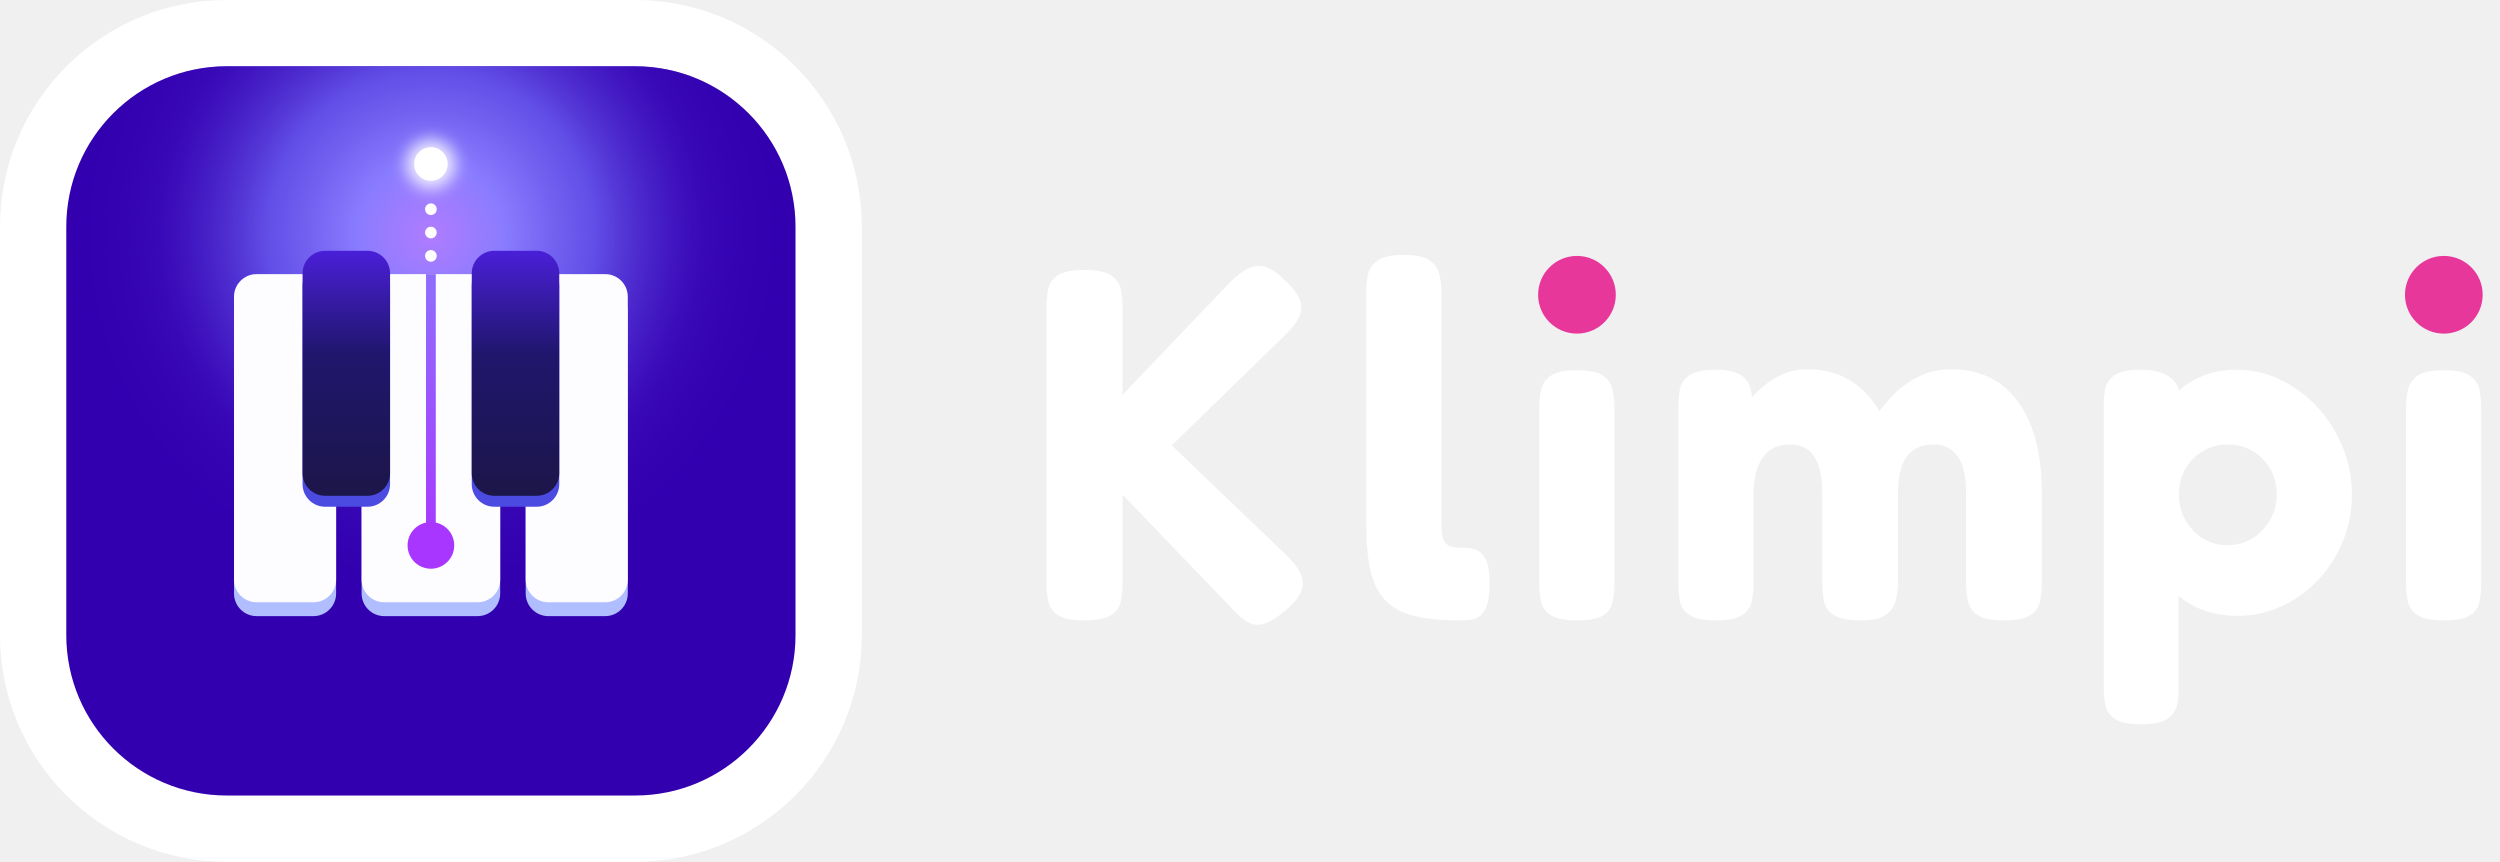
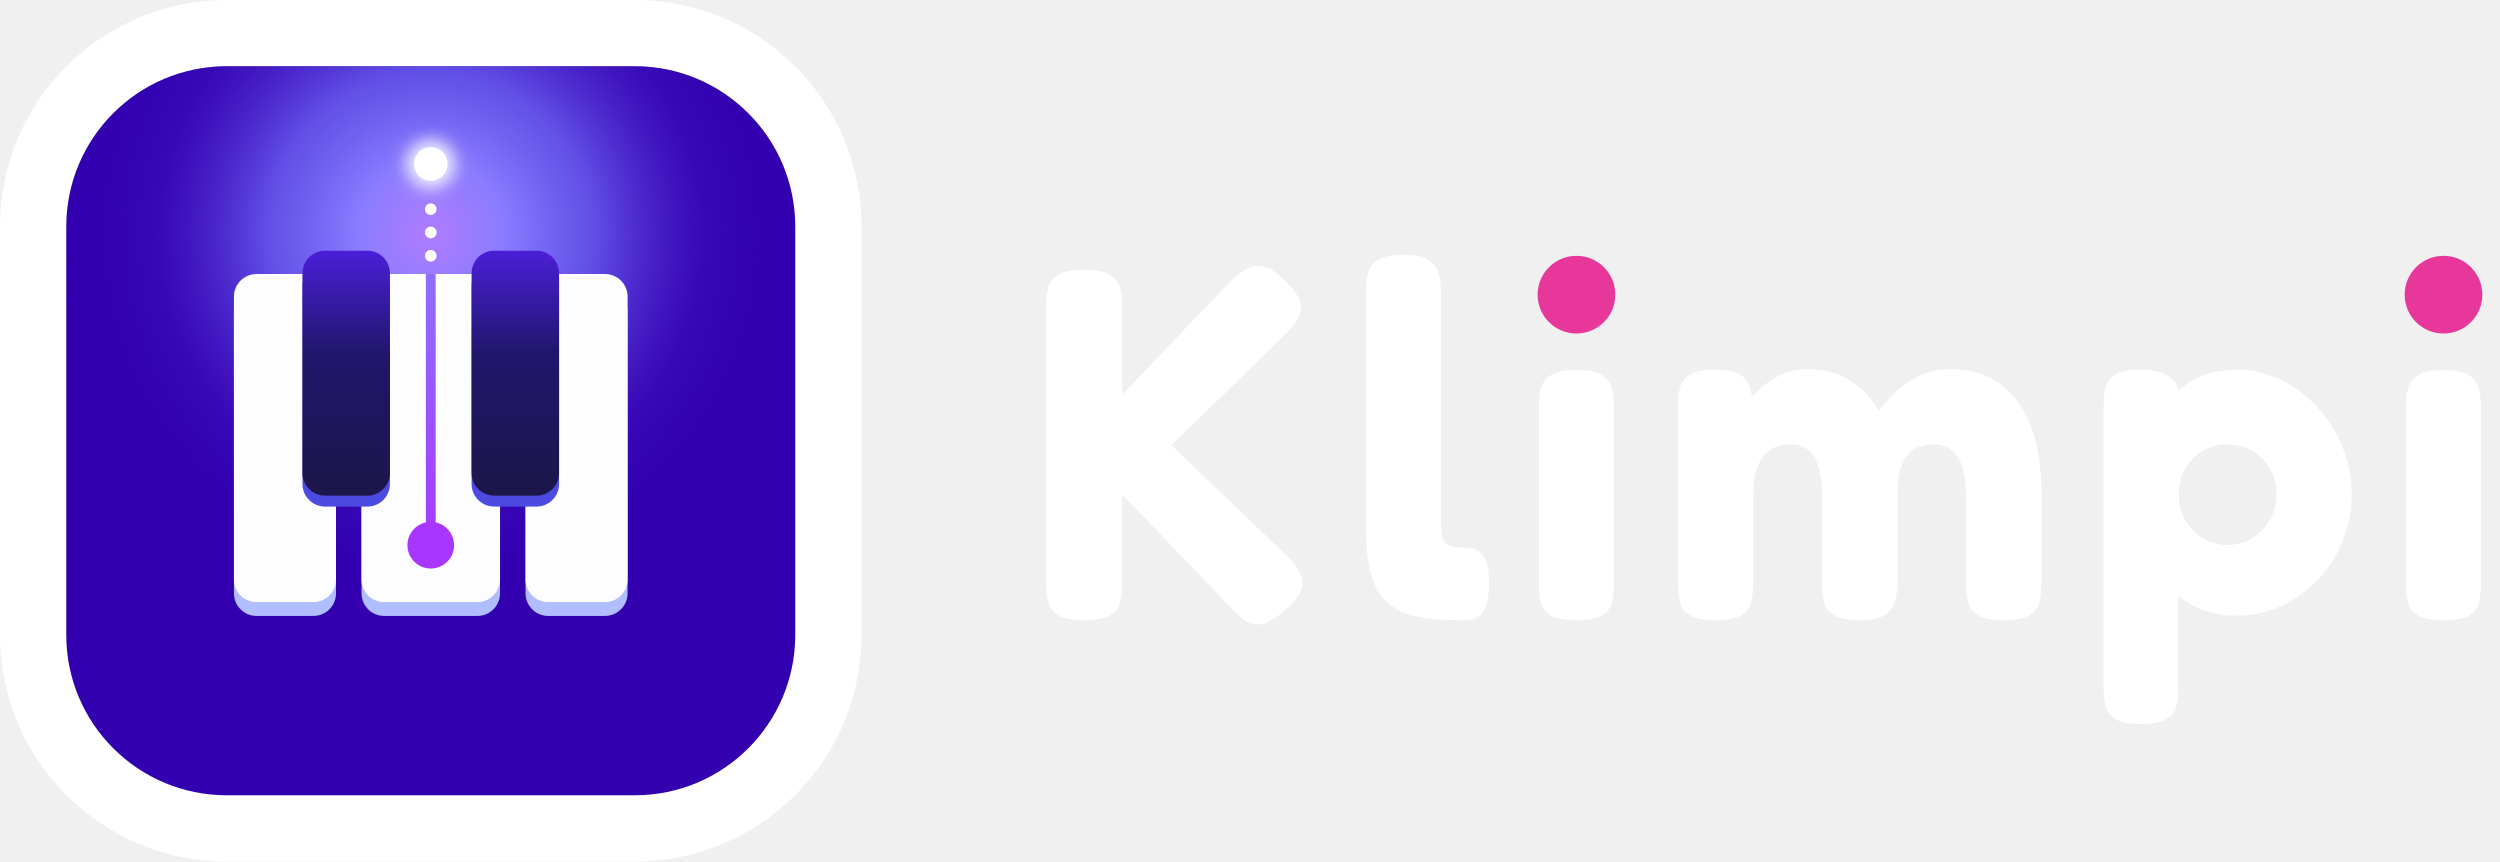
- <svg xmlns="http://www.w3.org/2000/svg" width="219.41" height="75.64" viewBox="0 0 219.41 75.64" role="img" aria-label="Klimpi">
+ <svg xmlns="http://www.w3.org/2000/svg" width="219.48" height="75.64" viewBox="0 0 219.48 75.64" role="img" aria-label="Klimpi">
  <g transform="scale(0.64)">
    <defs>
      <radialGradient id="pg" cx="50" cy="23" r="50" gradientUnits="userSpaceOnUse">
        <stop offset="0" stop-color="#b07cff" />
        <stop offset=".2" stop-color="#8a7cff" />
        <stop offset=".45" stop-color="#6a5cf0" stop-opacity=".85" />
        <stop offset=".75" stop-color="#4012c0" stop-opacity=".45" />
        <stop offset="1" stop-color="#3200af" stop-opacity="0" />
      </radialGradient>
      <linearGradient id="pb" x1="0" y1="0" x2="0" y2="1">
        <stop offset="0" stop-color="#4a1fd8" />
        <stop offset=".42" stop-color="#20166d" />
        <stop offset="1" stop-color="#1c1649" />
      </linearGradient>
      <linearGradient id="pl" x1="0" y1="0" x2="0" y2="1">
        <stop offset="0" stop-color="#8f6efe" />
        <stop offset="1" stop-color="#a739fe" />
      </linearGradient>
      <filter id="ph" x="-2" y="-2" width="5" height="5">
        <feGaussianBlur stdDeviation="1.1" />
      </filter>
      <filter id="ps" x="-.1" y="-.3" width="1.2" height="1.8">
        <feDropShadow dx="0" dy=".7" stdDeviation=".8" flood-color="#12004a" flood-opacity=".45" />
      </filter>
    </defs>
    <rect width="118.18" height="118.18" rx="31.09" fill="#fff" />
    <g transform="translate(9.09 9.09)">
      <rect width="100" height="100" rx="22" fill="#3200af" />
      <rect width="100" height="100" rx="22" fill="url(#pg)" />
      <rect x="23" y="30.5" width="14" height="44.9" rx="3.1" fill="#b0bdff" />
      <rect x="23" y="28.5" width="14" height="45" rx="3.1" fill="#fdfdff" />
      <rect x="40.5" y="30.5" width="19" height="44.9" rx="3.1" fill="#b0bdff" />
      <rect x="40.5" y="28.5" width="19" height="45" rx="3.1" fill="#fdfdff" />
      <rect x="63" y="30.5" width="14" height="44.9" rx="3.1" fill="#b0bdff" />
      <rect x="63" y="28.5" width="14" height="45" rx="3.1" fill="#fdfdff" />
      <rect x="49.33" y="28.5" width="1.34" height="37" fill="url(#pl)" />
      <circle cx="50" cy="65.7" r="3.2" fill="#a836fe" />
      <rect x="32.4" y="27" width="12" height="33.4" rx="3.1" fill="#4b4be2" />
      <rect x="32.4" y="25.3" width="12" height="33.6" rx="3.1" fill="url(#pb)" />
      <rect x="55.6" y="27" width="12" height="33.4" rx="3.1" fill="#4b4be2" />
      <rect x="55.6" y="25.3" width="12" height="33.6" rx="3.1" fill="url(#pb)" />
      <circle cx="50" cy="13.4" r="3.4" fill="#fff" opacity=".85" filter="url(#ph)" />
      <circle cx="50" cy="13.4" r="2.3" fill="#fff" />
      <circle cx="50" cy="19.6" r=".8" fill="#fff" />
      <circle cx="50" cy="22.8" r=".8" fill="#fff" />
      <circle cx="50" cy="26" r=".8" fill="#fff" />
    </g>
  </g>
-   <path fill="#fff" d="M95.14 54.45Q93.55 54.45 92.85 53.99Q92.14 53.53 91.99 52.73Q91.84 51.94 91.84 51.11L91.84 26.99Q91.84 26.16 91.99 25.39Q92.14 24.62 92.85 24.16Q93.55 23.69 95.18 23.69Q96.85 23.69 97.53 24.18Q98.22 24.66 98.37 25.41Q98.52 26.16 98.52 27.04L98.52 34.65L107.94 24.79Q108.82 23.91 109.55 23.56Q110.27 23.21 111.04 23.43Q111.81 23.65 112.69 24.53Q114.19 25.89 114.21 26.93Q114.23 27.96 112.96 29.24L102.84 39.09L113.04 48.86Q114.41 50.23 114.34 51.3Q114.28 52.38 112.78 53.61Q111.72 54.49 110.95 54.74Q110.18 54.98 109.52 54.6Q108.86 54.23 108.03 53.31L98.52 43.41L98.52 51.15Q98.52 51.99 98.37 52.76Q98.22 53.53 97.51 53.99Q96.81 54.45 95.14 54.45ZM128.27 54.45Q126.46 54.45 125.08 54.25Q123.69 54.05 122.7 53.53Q121.71 53 121.1 52.07Q120.48 51.15 120.19 49.68Q119.91 48.2 119.91 46.05L119.91 25.72Q119.91 24.84 120.06 24.09Q120.22 23.34 120.92 22.86Q121.62 22.37 123.21 22.37Q124.79 22.37 125.47 22.86Q126.16 23.34 126.33 24.09Q126.51 24.84 126.51 25.72L126.51 45.74Q126.51 46.44 126.57 46.9Q126.64 47.37 126.84 47.63Q127.04 47.89 127.39 47.98Q127.74 48.07 128.31 48.07Q128.84 48.07 129.39 48.2Q129.94 48.33 130.34 48.99Q130.73 49.65 130.73 51.19Q130.73 52.78 130.34 53.48Q129.94 54.19 129.39 54.32Q128.84 54.45 128.27 54.45ZM138.39 54.45Q136.8 54.45 136.1 53.99Q135.4 53.53 135.24 52.76Q135.09 51.99 135.09 51.15L135.09 35.79Q135.09 34.91 135.26 34.17Q135.44 33.42 136.12 32.96Q136.8 32.49 138.43 32.49Q140.02 32.49 140.7 32.98Q141.38 33.46 141.53 34.21Q141.69 34.96 141.69 35.88L141.69 51.19Q141.69 52.03 141.53 52.8Q141.38 53.57 140.7 54.01Q140.02 54.45 138.39 54.45ZM150.55 54.45Q148.97 54.45 148.27 53.97Q147.56 53.48 147.43 52.73Q147.3 51.99 147.3 51.11L147.3 35.71Q147.3 34.83 147.45 34.1Q147.61 33.37 148.31 32.91Q149.01 32.45 150.64 32.45Q152.27 32.45 153.02 33.09Q153.77 33.73 153.77 35.18L153.19 35.66Q153.28 35.44 153.72 34.91Q154.16 34.39 154.87 33.81Q155.57 33.24 156.52 32.82Q157.46 32.41 158.56 32.41Q160.01 32.41 161.18 32.82Q162.35 33.24 163.29 34.06Q164.24 34.87 164.94 36.1Q165.56 35.22 166.44 34.39Q167.32 33.55 168.53 32.98Q169.74 32.41 171.23 32.41Q173.79 32.41 175.57 33.7Q177.35 35 178.27 37.42Q179.2 39.84 179.2 43.27L179.2 51.15Q179.2 51.99 179.04 52.76Q178.89 53.53 178.19 53.99Q177.48 54.45 175.85 54.45Q174.23 54.45 173.54 53.97Q172.86 53.48 172.71 52.71Q172.55 51.94 172.55 51.11L172.55 43.23Q172.55 41.87 172.25 40.94Q171.94 40.02 171.3 39.51Q170.66 39.01 169.69 39.01Q168.68 39.01 167.98 39.47Q167.27 39.93 166.92 40.88Q166.57 41.82 166.57 43.27L166.57 51.15Q166.57 52.03 166.35 52.8Q166.13 53.57 165.4 54.03Q164.68 54.49 163.09 54.45Q161.51 54.41 160.85 53.92Q160.19 53.44 160.06 52.67Q159.93 51.9 159.93 51.11L159.93 43.23Q159.93 41.87 159.62 40.92Q159.31 39.97 158.69 39.49Q158.08 39.01 157.07 39.01Q155.97 39.01 155.26 39.58Q154.56 40.15 154.23 41.1Q153.9 42.04 153.9 43.23L153.9 51.15Q153.9 52.03 153.74 52.78Q153.59 53.53 152.89 53.99Q152.18 54.45 150.55 54.45ZM196.38 54.05Q194.22 54.05 192.57 53.2Q190.92 52.34 189.85 50.86Q188.77 49.39 188.22 47.45Q187.67 45.52 187.71 43.27Q187.71 41.12 188.28 39.16Q188.86 37.2 189.93 35.68Q191.01 34.17 192.62 33.31Q194.22 32.45 196.38 32.45Q198.32 32.45 200.14 33.33Q201.97 34.21 203.38 35.73Q204.78 37.25 205.6 39.23Q206.41 41.21 206.41 43.41Q206.41 45.61 205.6 47.56Q204.78 49.52 203.38 50.97Q201.97 52.43 200.16 53.24Q198.36 54.05 196.38 54.05ZM187.89 63.56Q186.3 63.56 185.62 63.1Q184.94 62.63 184.79 61.91Q184.63 61.18 184.63 60.35L184.63 35.75Q184.63 34.87 184.76 34.14Q184.9 33.42 185.58 32.93Q186.26 32.45 187.84 32.45Q189.21 32.45 190.02 32.85Q190.84 33.24 191.19 34.08L191.19 60.3Q191.23 61.14 191.06 61.89Q190.88 62.63 190.2 63.1Q189.52 63.56 187.89 63.56ZM195.46 47.85Q196.69 47.85 197.66 47.26Q198.62 46.66 199.22 45.65Q199.81 44.64 199.81 43.41Q199.81 42.13 199.24 41.14Q198.67 40.15 197.7 39.58Q196.73 39.01 195.5 39.01Q194.31 39.01 193.32 39.6Q192.33 40.19 191.78 41.18Q191.23 42.17 191.23 43.41Q191.23 44.64 191.8 45.65Q192.38 46.66 193.34 47.26Q194.31 47.85 195.46 47.85ZM214.46 54.45Q212.88 54.45 212.18 53.99Q211.47 53.53 211.32 52.76Q211.16 51.99 211.16 51.15L211.16 35.79Q211.16 34.91 211.34 34.17Q211.52 33.42 212.2 32.96Q212.88 32.49 214.51 32.49Q216.09 32.49 216.77 32.98Q217.46 33.46 217.61 34.21Q217.76 34.96 217.76 35.88L217.76 51.19Q217.76 52.03 217.61 52.8Q217.46 53.57 216.77 54.01Q216.09 54.45 214.46 54.45Z" />
+   <path fill="#fff" d="M95.14 54.45Q93.55 54.45 92.85 53.99Q92.14 53.53 91.99 52.73Q91.84 51.94 91.84 51.11L91.84 26.99Q91.84 26.16 91.99 25.39Q92.14 24.62 92.85 24.16Q93.55 23.69 95.18 23.69Q96.85 23.69 97.53 24.18Q98.22 24.66 98.37 25.41Q98.52 26.16 98.52 27.04L98.52 34.65L107.94 24.79Q108.82 23.91 109.55 23.56Q110.27 23.21 111.04 23.43Q111.81 23.65 112.69 24.53Q114.19 25.89 114.21 26.93Q114.23 27.96 112.96 29.24L102.84 39.09L113.04 48.86Q114.41 50.23 114.34 51.3Q114.28 52.38 112.78 53.61Q111.72 54.49 110.95 54.74Q110.18 54.98 109.52 54.6Q108.86 54.23 108.03 53.31L98.52 43.41L98.52 51.15Q98.52 51.99 98.37 52.76Q98.22 53.53 97.51 53.99Q96.81 54.45 95.14 54.45ZM128.27 54.45Q126.46 54.45 125.08 54.25Q123.69 54.05 122.7 53.53Q121.71 53 121.1 52.07Q120.48 51.15 120.19 49.68Q119.91 48.2 119.91 46.05L119.91 25.72Q119.91 24.84 120.06 24.09Q120.22 23.34 120.92 22.86Q121.62 22.37 123.21 22.37Q124.79 22.37 125.47 22.86Q126.16 23.34 126.33 24.09Q126.51 24.84 126.51 25.72L126.51 45.74Q126.51 46.44 126.57 46.9Q126.64 47.37 126.84 47.63Q127.04 47.89 127.39 47.98Q127.74 48.07 128.31 48.07Q128.84 48.07 129.39 48.2Q129.94 48.33 130.34 48.99Q130.73 49.65 130.73 51.19Q130.73 52.78 130.34 53.48Q129.94 54.19 129.39 54.32Q128.84 54.45 128.27 54.45ZM138.39 54.45Q136.8 54.45 136.1 53.99Q135.4 53.53 135.24 52.76Q135.09 51.99 135.09 51.15L135.09 35.79Q135.09 34.91 135.26 34.17Q135.44 33.42 136.12 32.96Q136.8 32.49 138.43 32.49Q140.02 32.49 140.7 32.98Q141.38 33.46 141.53 34.21Q141.69 34.96 141.69 35.88L141.69 51.19Q141.69 52.03 141.53 52.8Q141.38 53.57 140.7 54.01Q140.02 54.45 138.39 54.45ZM150.58 54.45Q148.99 54.45 148.29 53.97Q147.58 53.48 147.45 52.73Q147.32 51.99 147.32 51.11L147.32 35.71Q147.32 34.83 147.47 34.1Q147.63 33.37 148.33 32.91Q149.04 32.45 150.66 32.45Q152.29 32.45 153.04 33.09Q153.79 33.73 153.79 35.18L153.22 35.66Q153.3 35.44 153.74 34.91Q154.18 34.39 154.89 33.81Q155.59 33.24 156.54 32.82Q157.48 32.41 158.58 32.41Q160.04 32.41 161.2 32.82Q162.37 33.24 163.31 34.06Q164.26 34.87 164.96 36.1Q165.58 35.22 166.46 34.39Q167.34 33.55 168.55 32.98Q169.76 32.41 171.26 32.41Q173.81 32.41 175.59 33.7Q177.37 35 178.3 37.42Q179.22 39.84 179.22 43.27L179.22 51.15Q179.22 51.99 179.07 52.76Q178.91 53.53 178.21 53.99Q177.5 54.45 175.88 54.45Q174.25 54.45 173.57 53.97Q172.88 53.48 172.73 52.71Q172.58 51.94 172.58 51.11L172.58 43.23Q172.58 41.87 172.27 40.94Q171.96 40.02 171.32 39.51Q170.68 39.01 169.72 39.01Q168.7 39.01 168 39.47Q167.3 39.93 166.94 40.88Q166.59 41.82 166.59 43.27L166.59 51.15Q166.59 52.03 166.37 52.8Q166.15 53.57 165.43 54.03Q164.7 54.49 163.12 54.45Q161.53 54.41 160.87 53.92Q160.21 53.44 160.08 52.67Q159.95 51.9 159.95 51.11L159.95 43.23Q159.95 41.87 159.64 40.92Q159.33 39.97 158.72 39.49Q158.1 39.01 157.09 39.01Q155.99 39.01 155.28 39.58Q154.58 40.15 154.25 41.1Q153.92 42.04 153.92 43.23L153.92 51.15Q153.92 52.03 153.77 52.78Q153.61 53.53 152.91 53.99Q152.2 54.45 150.58 54.45ZM196.42 54.05Q194.27 54.05 192.62 53.2Q190.97 52.34 189.89 50.86Q188.81 49.39 188.26 47.45Q187.71 45.52 187.76 43.27Q187.76 41.12 188.33 39.16Q188.9 37.2 189.98 35.68Q191.06 34.17 192.66 33.31Q194.27 32.45 196.42 32.45Q198.36 32.45 200.19 33.33Q202.01 34.21 203.42 35.73Q204.83 37.25 205.64 39.23Q206.46 41.21 206.46 43.41Q206.46 45.61 205.64 47.56Q204.83 49.52 203.42 50.97Q202.01 52.43 200.21 53.24Q198.4 54.05 196.42 54.05ZM187.93 63.56Q186.35 63.56 185.67 63.1Q184.98 62.63 184.83 61.91Q184.68 61.18 184.68 60.35L184.68 35.75Q184.68 34.87 184.81 34.14Q184.94 33.42 185.62 32.93Q186.3 32.45 187.89 32.45Q189.25 32.45 190.07 32.85Q190.88 33.24 191.23 34.08L191.23 60.3Q191.28 61.14 191.1 61.89Q190.92 62.63 190.24 63.1Q189.56 63.56 187.93 63.56ZM195.5 47.85Q196.73 47.85 197.7 47.26Q198.67 46.66 199.26 45.65Q199.86 44.64 199.86 43.41Q199.86 42.13 199.28 41.14Q198.71 40.15 197.74 39.58Q196.78 39.01 195.54 39.01Q194.36 39.01 193.37 39.6Q192.38 40.19 191.83 41.18Q191.28 42.17 191.28 43.41Q191.28 44.64 191.85 45.65Q192.42 46.66 193.39 47.26Q194.36 47.85 195.5 47.85ZM214.51 54.45Q212.92 54.45 212.22 53.99Q211.52 53.53 211.36 52.76Q211.21 51.99 211.21 51.15L211.21 35.79Q211.21 34.91 211.38 34.17Q211.56 33.42 212.24 32.96Q212.92 32.49 214.55 32.49Q216.14 32.49 216.82 32.98Q217.5 33.46 217.65 34.21Q217.81 34.96 217.81 35.88L217.81 51.19Q217.81 52.03 217.65 52.8Q217.5 53.57 216.82 54.01Q216.14 54.45 214.51 54.45Z" />
  <circle fill="#e8379b" cx="138.4" cy="25.87" r="3.41" />
-   <circle fill="#e8379b" cx="214.48" cy="25.87" r="3.41" />
+   <circle fill="#e8379b" cx="214.52" cy="25.87" r="3.41" />
</svg>
